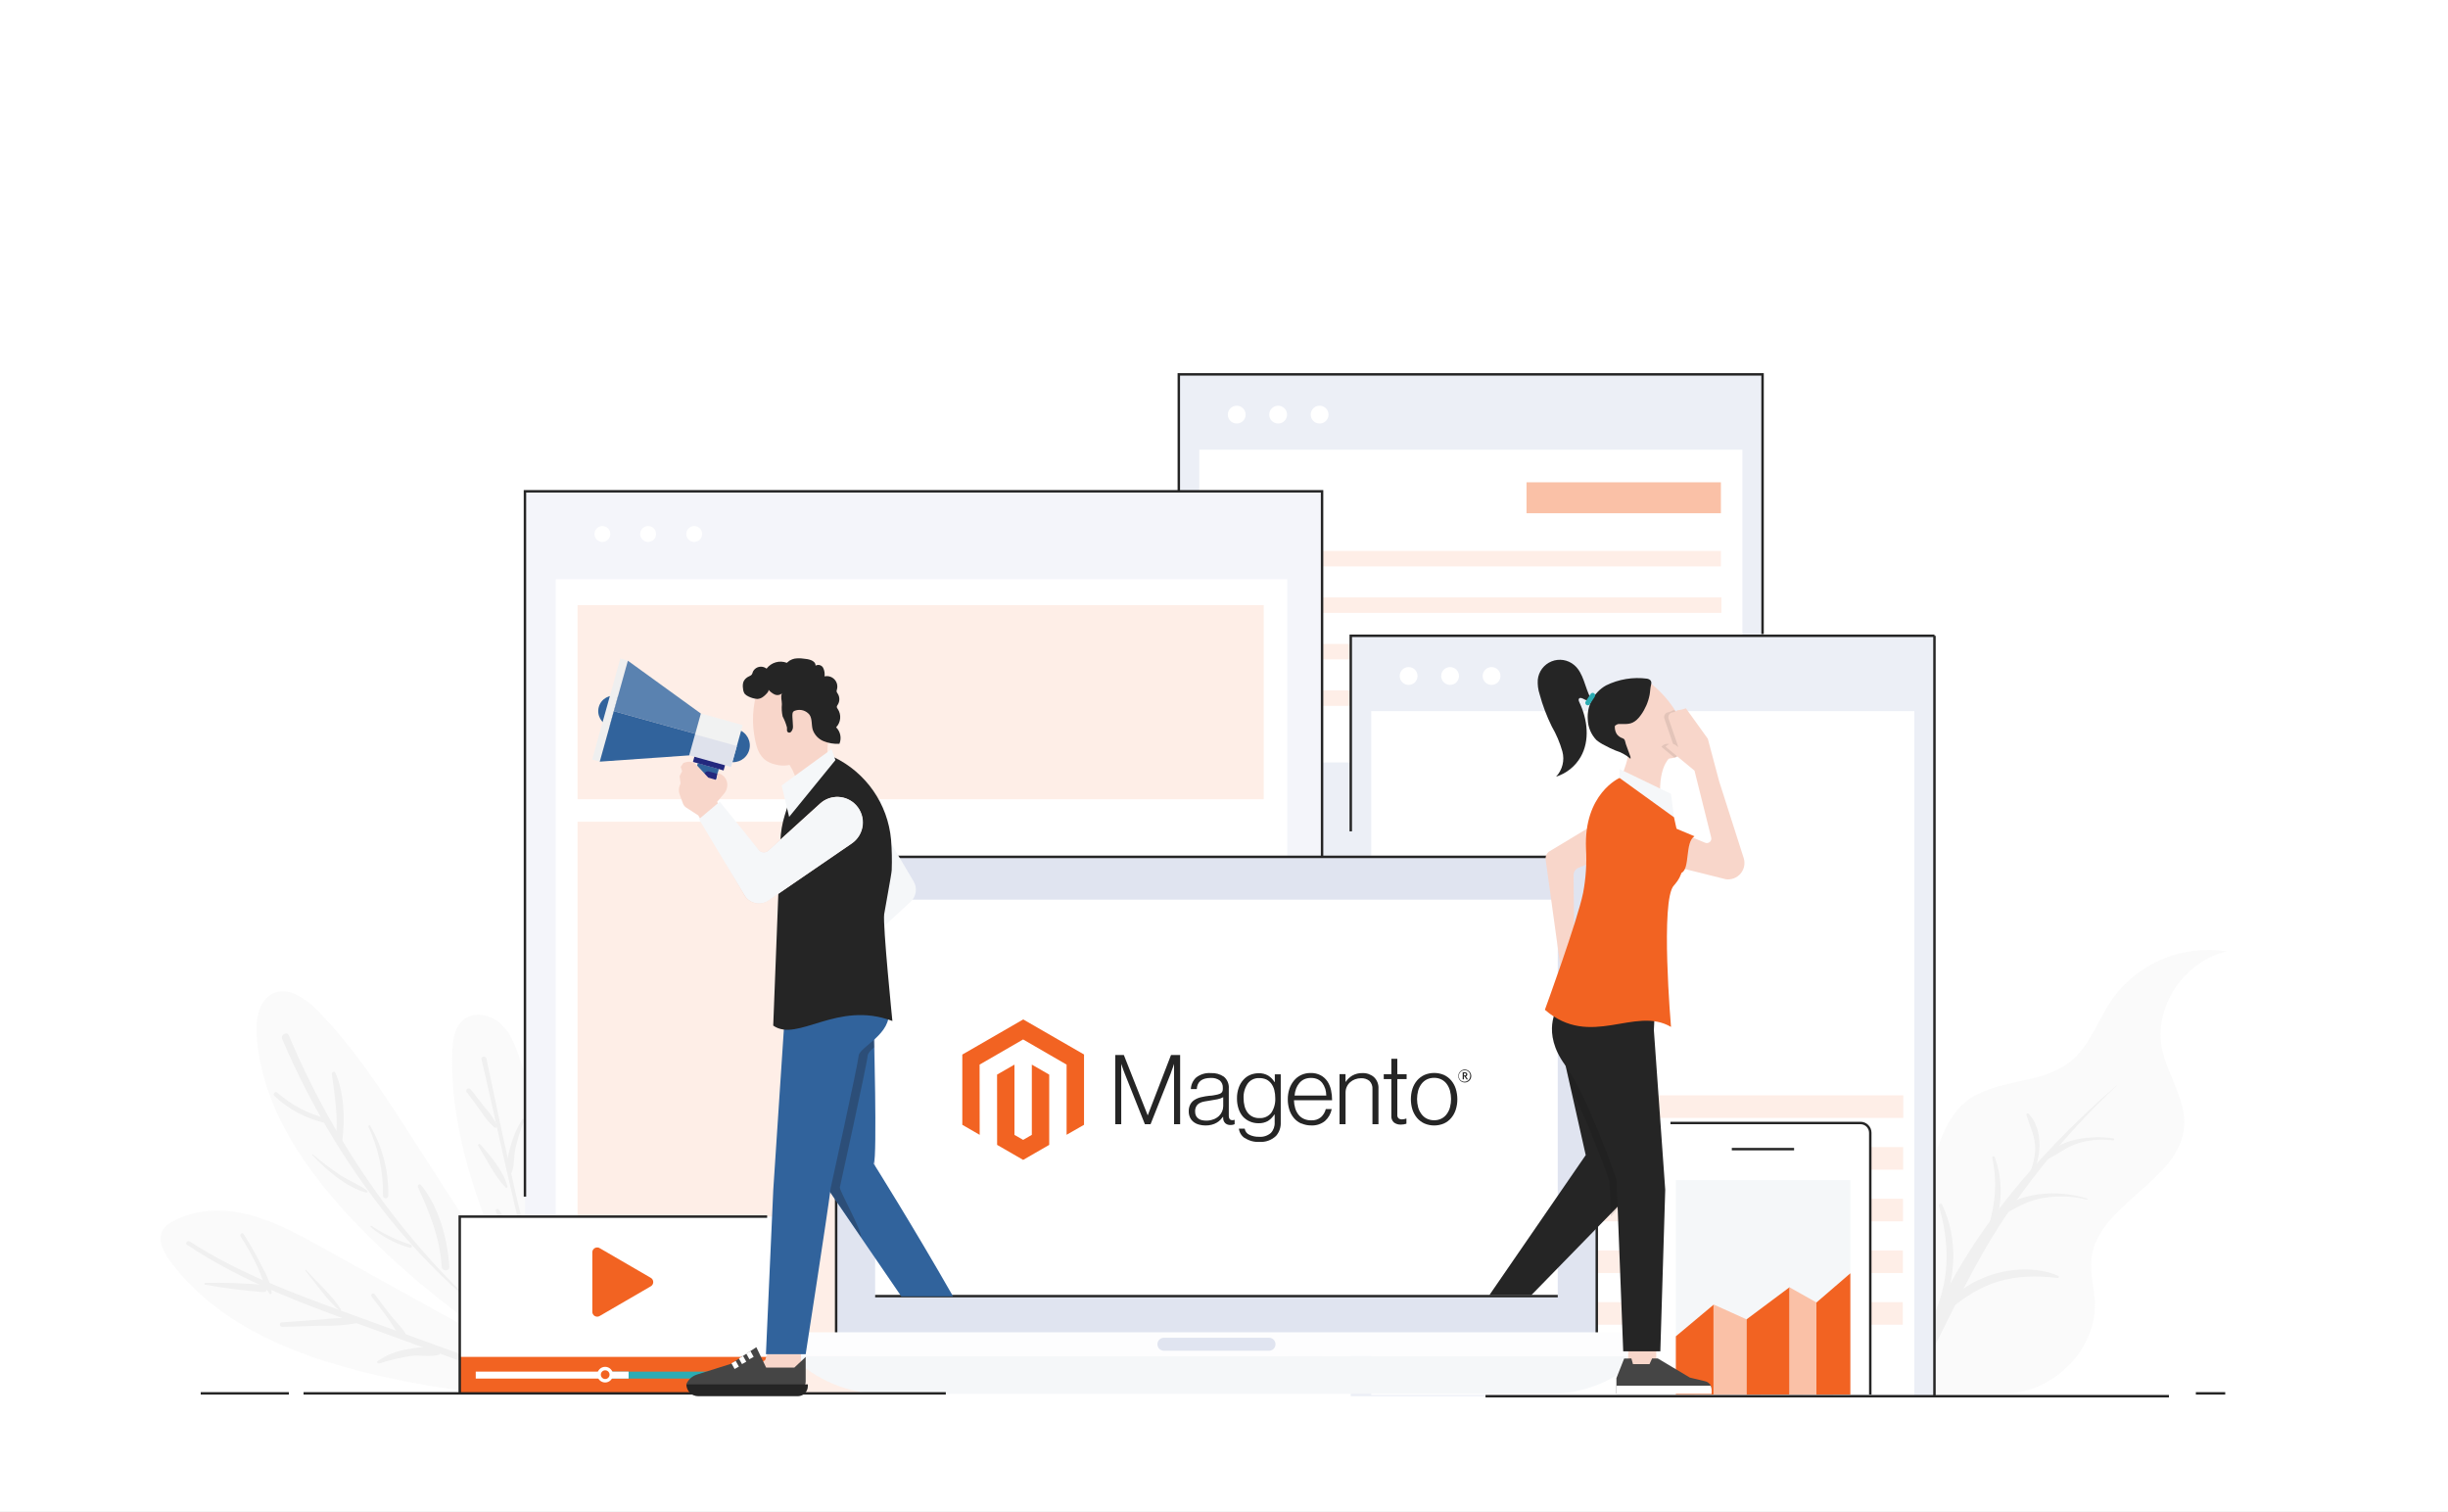
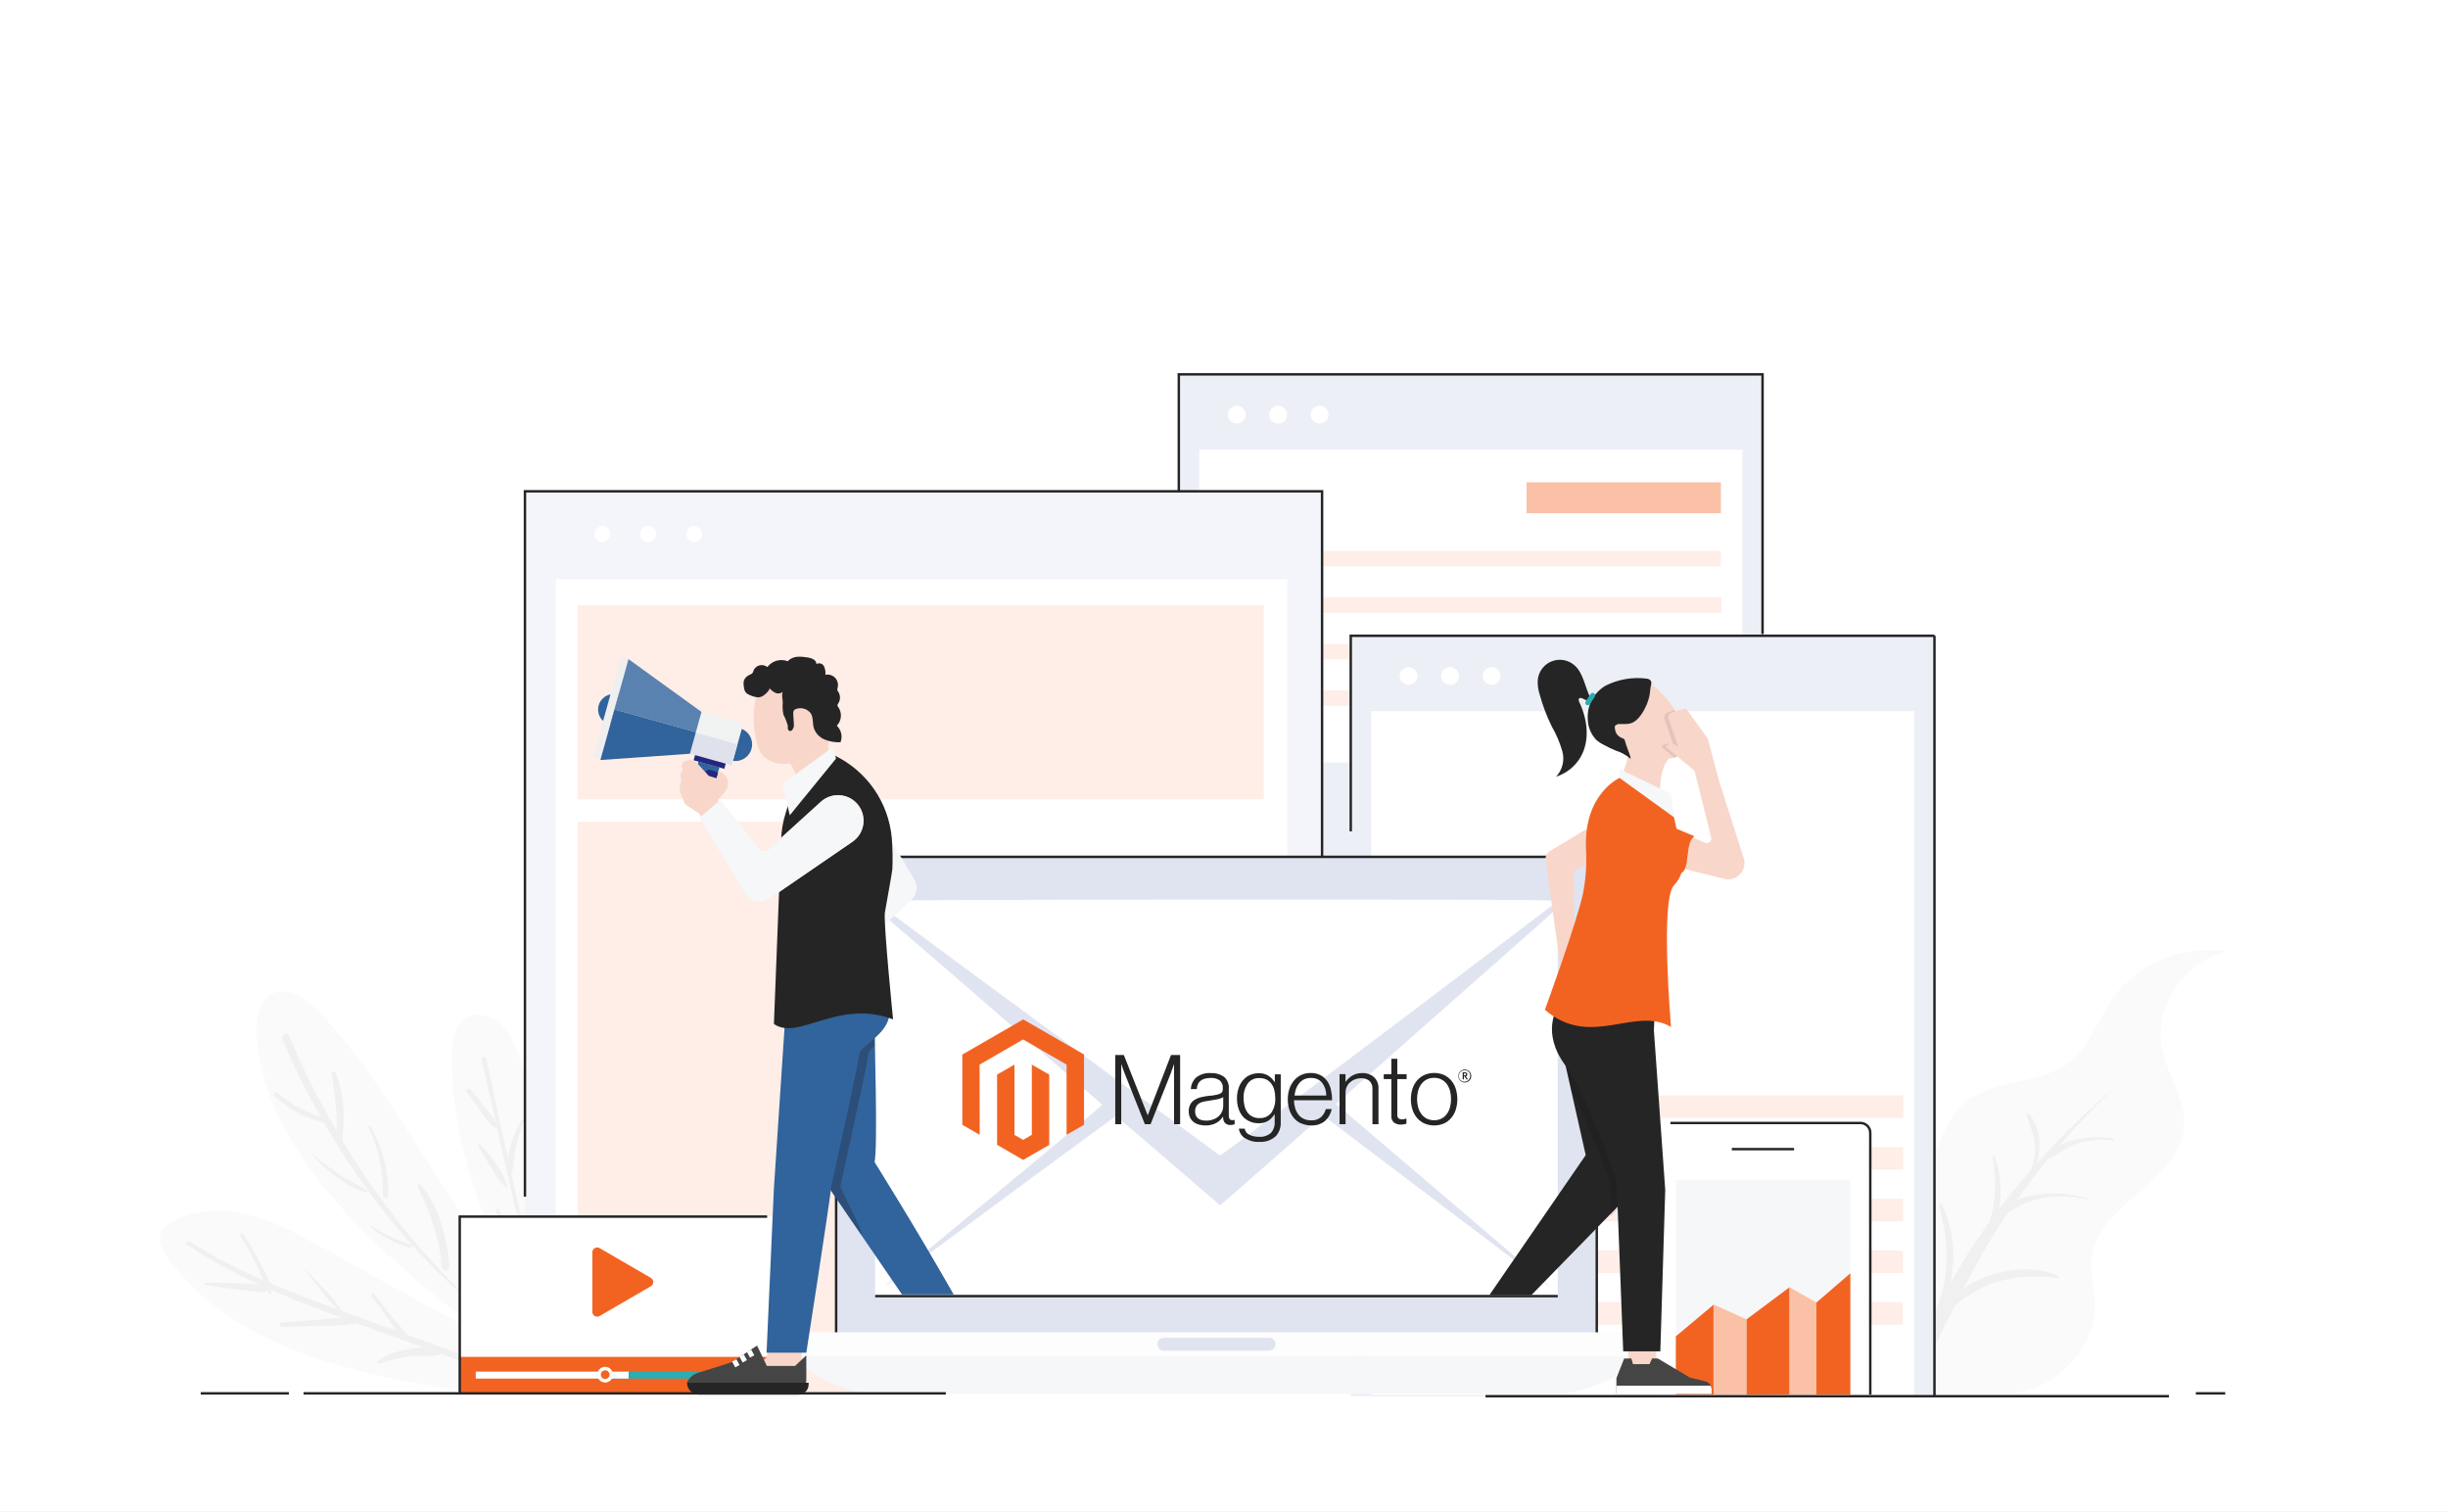
<svg xmlns="http://www.w3.org/2000/svg" viewBox="0 0 500 308.67">
  <defs>
    <style>.cls-1{fill:#fff;}.cls-2{fill:#eceff6;}.cls-20,.cls-3{fill:none;stroke-miterlimit:10;}.cls-3{stroke:#252525;stroke-width:0.5px;}.cls-4{fill:#fac1a7;}.cls-5{fill:#feeee7;}.cls-6{opacity:0.15;}.cls-7{fill:#ddd;}.cls-8{fill:#999;}.cls-9{fill:#f4f5fa;}.cls-10{fill:#f26322;}.cls-11{fill:#2cacb3;}.cls-12{fill:#f5f7f9;}.cls-13{fill:#e0e4f0;}.cls-14{fill:#fdfdfe;}.cls-15{fill:#f8d6ca;}.cls-16{fill:#31639c;}.cls-17,.cls-27{fill:#231f20;}.cls-17{opacity:0.3;}.cls-18{fill:#454545;}.cls-19{fill:#252525;}.cls-20{stroke:#fff;}.cls-21{fill:#f1f2f2;}.cls-22{fill:#dfe2ec;}.cls-23{fill:#efefef;}.cls-24{fill:#23287e;}.cls-25{fill:#5a82b0;}.cls-26,.cls-27{opacity:0.1;}</style>
  </defs>
  <g id="Bg">
    <rect class="cls-1" width="500" height="308.67" />
  </g>
  <g id="Graphics">
    <g id="Layer_7" data-name="Layer 7">
      <rect class="cls-2" x="240.77" y="76.46" width="119.23" height="155.31" />
      <polyline class="cls-3" points="240.77 111.72 240.77 76.46 360 76.46 360 129.5" />
      <rect class="cls-1" x="244.95" y="91.84" width="110.93" height="63.87" />
      <circle class="cls-1" cx="252.6" cy="84.68" r="1.82" />
      <circle class="cls-1" cx="261.06" cy="84.68" r="1.82" />
      <circle class="cls-1" cx="269.53" cy="84.68" r="1.82" />
      <rect class="cls-4" x="311.79" y="98.5" width="39.7" height="6.32" />
      <rect class="cls-5" x="249.12" y="112.52" width="102.37" height="3.16" />
      <rect class="cls-5" x="249.23" y="122.01" width="102.37" height="3.16" />
      <rect class="cls-5" x="249.35" y="131.51" width="102.37" height="3.16" />
      <rect class="cls-5" x="249.47" y="141" width="102.37" height="3.16" />
      <g class="cls-6">
        <path class="cls-7" d="M83.82,231.82c-5.73-8.91-11.52-17.88-18.95-25.42-2.45-2.48-6-5-9.13-3.49-2.9,1.36-3.5,5.2-3.31,8.39.88,15,10.25,28.17,20.7,39a168.91,168.91,0,0,0,40,30.52l2.56.49Z" />
        <path class="cls-8" d="M110.67,277.59C87.78,261.51,69.73,237.09,59,211.47c-.39-.92-1.74-.15-1.35.76a157.11,157.11,0,0,0,21.84,36.56c9,11.26,19.61,20.27,31.11,28.87a0,0,0,0,0,0-.07Z" />
        <path class="cls-8" d="M56,223.8a22.55,22.55,0,0,0,10.4,5.54.48.48,0,0,0,.26-.92,23.75,23.75,0,0,1-10-5.25c-.42-.38-1.05.24-.63.63Z" />
        <path class="cls-8" d="M63.8,235.92c2.83,3,7,6.61,11,7.65a.23.23,0,0,0,.17-.42c-1.67-1.23-3.68-2-5.43-3.13a59.75,59.75,0,0,1-5.64-4.24.1.1,0,0,0-.14.14Z" />
        <path class="cls-8" d="M75.71,250.6a21.56,21.56,0,0,0,8,4.24.33.33,0,0,0,.18-.64,30.92,30.92,0,0,1-8-3.83c-.14-.09-.31.12-.18.23Z" />
        <path class="cls-8" d="M67.77,219.39c.67,4.67,1.34,8.77.82,13.51-.09.85,1.21.84,1.32,0,.56-4.4.4-9.69-1.41-13.81-.19-.44-.78-.12-.73.29Z" />
        <path class="cls-8" d="M75.24,230.09a32.35,32.35,0,0,1,3,14.12.53.53,0,0,0,1.06,0,27.11,27.11,0,0,0-3.72-14.32.18.18,0,0,0-.31.18Z" />
        <path class="cls-8" d="M85.37,242.47c2.46,5.44,4.43,10.17,4.85,16.22.07,1,1.62,1,1.55,0-.39-5.73-2.1-12.18-5.8-16.7-.29-.35-.76.1-.6.46Z" />
        <path class="cls-7" d="M105.64,276.85l-40.1-22.2c-4.72-2.61-9.5-5.25-14.73-6.58s-11-1.2-15.7,1.49A5.18,5.18,0,0,0,33.38,251c-1.34,2-.09,4.59,1.31,6.49,11.11,15.05,30.51,21.22,48.87,24.78,11,2.13,22.67,3.58,33-.72A87.3,87.3,0,0,1,105.64,276.85Z" />
        <path class="cls-8" d="M38.27,254.26c9.59,6.42,20.26,10.74,31,14.69,12,4.38,24,8.66,35.86,13.17.94.35,1.54-1.1.6-1.43-11.55-4-23-8.27-34.52-12.44-11.2-4.07-22.39-8.18-32.45-14.69-.48-.31-1,.38-.54.7Z" />
        <path class="cls-8" d="M41.94,262.38a115.41,115.41,0,0,0,11.84,1.51c.94.05,1.17-1.35.21-1.46A117,117,0,0,0,42,262c-.27,0-.34.38-.06.42Z" />
        <path class="cls-8" d="M57.68,271l7.73-.25a36.55,36.55,0,0,0,7.69-.55c.48-.12.57-.84,0-.92a34.86,34.86,0,0,0-7.36.21l-8.18.59c-.59,0-.47.93.11.92Z" />
        <path class="cls-8" d="M77.5,278.45A40.36,40.36,0,0,1,84,276.92c1.84-.21,3.81.25,5.58-.22.49-.13.34-.76,0-.95-1.72-1-4.58-.51-6.44-.16a14.72,14.72,0,0,0-6,2.38c-.27.19,0,.56.28.48Z" />
        <path class="cls-8" d="M49.16,252.54A51.73,51.73,0,0,1,52.72,259c.78,1.73,1.22,3.68,2.33,5.22a.25.25,0,0,0,.44-.18c-.14-2.17-1.43-4.28-2.4-6.19a65.37,65.37,0,0,0-3.33-5.8c-.26-.41-.86,0-.6.46Z" />
        <path class="cls-8" d="M62.34,259.48c2.23,2.68,4.33,5.9,7,8.19.18.16.4-.1.28-.27-1.88-2.92-4.77-5.44-7.1-8-.07-.08-.2,0-.13.1Z" />
        <path class="cls-8" d="M75.86,264.76c1.2,1.61,2.49,3.19,3.63,4.85,1,1.45,1.78,3.15,3.28,4.13a.32.32,0,0,0,.49-.37c-.54-1.71-2-2.92-3.09-4.28-1.28-1.56-2.46-3.21-3.68-4.81a.4.4,0,0,0-.63.48Z" />
        <path class="cls-7" d="M102.32,209.13c-2-1.86-5.29-2.61-7.48-1-2,1.49-2.38,4.28-2.47,6.77-.76,22.43,11.31,46.1,21.79,66l2.28.61c-1.65-22-3.36-44.29-10.27-65.25C105.32,213.66,104.32,211,102.32,209.13Z" />
        <path class="cls-8" d="M113.35,273.88c-5.88-18.94-9.92-38.27-14-57.66-.13-.65-1.16-.52-1,.12,4.52,19.25,8.17,38.95,14.68,57.66.07.2.37.08.3-.12Z" />
        <path class="cls-8" d="M95.36,223.07,98.25,227a14.3,14.3,0,0,0,2.73,3.26.37.37,0,0,0,.56-.42,14.16,14.16,0,0,0-2.4-3.52l-3-3.83a.51.51,0,0,0-.82.62Z" />
        <path class="cls-8" d="M97.68,234c1.7,2.76,3.3,6.14,5.55,8.48a.23.23,0,0,0,.4-.23c-.84-3.14-3.43-6.18-5.56-8.55a.25.25,0,0,0-.39.3Z" />
        <path class="cls-8" d="M101.28,247.39a23.28,23.28,0,0,0,2.47,4.94,27.45,27.45,0,0,0,2.42,4.17.23.23,0,0,0,.4-.22,31.45,31.45,0,0,0-2.36-5,19.85,19.85,0,0,0-2.34-4.24.34.34,0,0,0-.59.33Z" />
        <path class="cls-8" d="M106.64,228.64a20.89,20.89,0,0,0-2.44,5.73c-.4,1.54-1.07,3.81-.44,5.34a.35.35,0,0,0,.64,0c.7-1.43.53-3.48.86-5.07a35.27,35.27,0,0,1,1.8-5.76c.1-.25-.27-.5-.42-.25Z" />
        <path class="cls-8" d="M110.39,244c-.35,2-.58,4-.78,6.07a24.14,24.14,0,0,0-.35,5.55c0,.37.64.5.76.11a25.49,25.49,0,0,0,.56-5.86c.12-2,.19-3.9.17-5.86,0-.22-.33-.2-.36,0Z" />
      </g>
      <g class="cls-6">
        <path class="cls-7" d="M366.77,284.57c1.41-12,3.28-21,12.08-29.59,4.12-4,9.58-6.88,12.83-11.61,4-5.76,4.28-13.78,9.73-18.27,5.84-4.82,15.22-3.5,21.24-8.11,4.29-3.29,5.86-8.82,8.94-13.19a24.26,24.26,0,0,1,23.24-9.51c-8.77,2.06-15,11.38-13.23,19.93,1.11,5.46,5,10.46,4.49,16-.94,11-17.62,15.74-18.91,26.73-.35,3,.56,6,.69,9,.39,9.35-8.05,18.21-17.75,18.62Z" />
        <path class="cls-8" d="M432.34,221.73a155.29,155.29,0,0,0-23,27.11c-6.34,9.5-10.82,19.59-16,29.68a.93.93,0,0,1-1.69-.69c6.75-21.65,23.49-41.29,40.65-56.13,0,0,.05,0,0,0Z" />
        <path class="cls-8" d="M431.6,232.9a17.26,17.26,0,0,0-7.15.58c-2.43.74-4.08,2.27-6.3,3.29-.25.12-.6-.13-.42-.39,2.73-3.88,9.56-4.58,13.92-3.89.24,0,.19.44,0,.41Z" />
        <path class="cls-8" d="M426.21,245a21.61,21.61,0,0,0-10-.12c-3,.73-5.4,2.37-8.09,3.77a.45.45,0,0,1-.55-.69c4.5-4.69,12.86-5.07,18.75-3.15a.1.1,0,1,1-.06.19Z" />
        <path class="cls-8" d="M420.26,261c-9.24-1.08-15.36.71-22.34,6.69-.41.36-1.15-.11-.81-.6,4.54-6.62,15.74-9.82,23.27-6.51a.22.22,0,0,1-.12.42Z" />
        <path class="cls-8" d="M414.35,227.47c3.72,3.93,2.36,11.73-1.24,15.3-.13.13-.37,0-.27-.2a14.17,14.17,0,0,0,2.85-7.66c.08-2.69-1-4.71-1.81-7.18a.28.28,0,0,1,.47-.26Z" />
        <path class="cls-8" d="M407.41,236.3c1.9,5.08,1.69,11.83-1.39,16.47-.15.23-.56.09-.47-.19,1.79-5.66,2.59-10.23,1.36-16.15a.26.26,0,0,1,.5-.13Z" />
        <path class="cls-8" d="M396.67,246c3.32,7.14,2.86,15-.25,22.16-.28.65-1.4.37-1.11-.3,3-7.14,2.83-14.25.7-21.58-.11-.38.49-.65.66-.28Z" />
      </g>
      <rect class="cls-9" x="107.22" y="100.34" width="162.81" height="184.1" />
      <polyline class="cls-3" points="107.22 244.39 107.22 100.34 270.03 100.34 270.03 247.83" />
      <rect class="cls-1" x="113.51" y="118.3" width="149.41" height="166.75" />
      <rect class="cls-5" x="117.96" y="123.59" width="140.16" height="39.64" />
      <rect class="cls-5" x="117.96" y="167.82" width="57.62" height="116.61" />
      <path class="cls-1" d="M124.66,109.05a1.62,1.62,0,1,1-1.62-1.61A1.61,1.61,0,0,1,124.66,109.05Z" />
      <path class="cls-1" d="M134,109.05a1.62,1.62,0,1,1-1.61-1.61A1.61,1.61,0,0,1,134,109.05Z" />
      <path class="cls-1" d="M143.41,109.05a1.62,1.62,0,1,1-1.62-1.61A1.61,1.61,0,0,1,143.41,109.05Z" />
      <rect class="cls-2" x="275.89" y="129.85" width="119.23" height="155.31" />
      <line class="cls-3" x1="395.11" y1="129.85" x2="395.11" y2="285.15" />
      <polyline class="cls-3" points="275.89 169.79 275.89 129.85 395.11 129.85" />
      <rect class="cls-1" x="280.07" y="145.23" width="110.93" height="139.67" />
      <path class="cls-1" d="M289.53,138.06a1.82,1.82,0,1,1-1.82-1.82A1.82,1.82,0,0,1,289.53,138.06Z" />
      <path class="cls-1" d="M298,138.06a1.82,1.82,0,1,1-1.82-1.82A1.82,1.82,0,0,1,298,138.06Z" />
      <path class="cls-1" d="M306.47,138.06a1.82,1.82,0,1,1-1.82-1.82A1.82,1.82,0,0,1,306.47,138.06Z" />
      <rect class="cls-5" x="284" y="223.71" width="104.74" height="4.61" />
      <rect class="cls-5" x="283.98" y="234.27" width="104.74" height="4.61" />
      <rect class="cls-5" x="283.95" y="244.83" width="104.74" height="4.61" />
      <rect class="cls-5" x="283.92" y="255.38" width="104.74" height="4.61" />
      <rect class="cls-5" x="283.9" y="265.94" width="104.74" height="4.61" />
      <rect id="_Rectangle_" data-name="&lt;Rectangle&gt;" class="cls-1" x="93.9" y="248.47" width="66.78" height="36.18" />
      <rect id="_Rectangle_2" data-name="&lt;Rectangle&gt;" class="cls-10" x="93.9" y="277.12" width="66.78" height="7.53" />
      <rect id="_Rectangle_3" data-name="&lt;Rectangle&gt;" class="cls-11" x="123.61" y="280.12" width="34" height="1.42" transform="translate(281.22 561.67) rotate(180)" />
      <rect id="_Rectangle_4" data-name="&lt;Rectangle&gt;" class="cls-1" x="97.17" y="280.12" width="31.22" height="1.42" transform="translate(225.56 561.67) rotate(180)" />
      <path id="_Path_" data-name="&lt;Path&gt;" class="cls-1" d="M122,280.75a1.6,1.6,0,1,0,1.6-1.6A1.6,1.6,0,0,0,122,280.75Z" />
      <path id="_Path_2" data-name="&lt;Path&gt;" class="cls-10" d="M122.72,280.75a.89.89,0,1,0,.89-.89A.89.89,0,0,0,122.72,280.75Z" />
      <path id="_Path_3" data-name="&lt;Path&gt;" class="cls-10" d="M132.88,262.73l-10.33,6a1,1,0,0,1-1.57-.9V255.86a1,1,0,0,1,1.57-.91l10.33,6A1,1,0,0,1,132.88,262.73Z" />
      <polyline id="_Path_4" data-name="&lt;Path&gt;" class="cls-3" points="93.9 284.44 93.9 248.47 156.69 248.47" />
      <g id="_Group_" data-name="&lt;Group&gt;">
        <path id="_Compound_Path_" data-name="&lt;Compound Path&gt;" class="cls-1" d="M382.05,284.83H338.18v-53.3a2.19,2.19,0,0,1,2.18-2.18h39.51a2.19,2.19,0,0,1,2.18,2.18Z" />
        <path id="_Compound_Path_2" data-name="&lt;Compound Path&gt;" class="cls-3" d="M341.19,229.35H380a2,2,0,0,1,2,2v53.47" />
        <rect id="_Rectangle_5" data-name="&lt;Rectangle&gt;" class="cls-12" x="342.29" y="241.03" width="35.64" height="43.59" />
        <line class="cls-3" x1="353.72" y1="234.69" x2="366.44" y2="234.69" />
        <polygon id="_Path_5" data-name="&lt;Path&gt;" class="cls-10" points="342.29 272.92 342.29 284.83 349.99 284.81 349.99 266.47 342.29 272.92" />
        <polygon id="_Path_6" data-name="&lt;Path&gt;" class="cls-10" points="356.71 269.47 356.69 269.46 356.69 284.83 365.52 284.8 365.52 262.89 356.71 269.47" />
        <polygon id="_Path_7" data-name="&lt;Path&gt;" class="cls-4" points="350.05 266.44 349.99 266.49 349.99 284.83 356.69 284.81 356.69 269.44 350.05 266.44" />
        <polygon id="_Path_8" data-name="&lt;Path&gt;" class="cls-10" points="377.93 260.05 371 266.02 371 284.83 377.93 284.81 377.93 260.05" />
        <polygon id="_Path_9" data-name="&lt;Path&gt;" class="cls-4" points="371 266 365.52 262.92 365.52 284.83 371 284.81 371 266 371 266" />
      </g>
    </g>
    <g id="Layer_6" data-name="Layer 6">
      <g id="_Group_2" data-name="&lt;Group&gt;">
        <g id="_Group_3" data-name="&lt;Group&gt;">
          <path class="cls-13" d="M172,175H324.89a1.25,1.25,0,0,1,1.25,1.25v96.4a0,0,0,0,1,0,0H170.78a0,0,0,0,1,0,0v-96.4A1.25,1.25,0,0,1,172,175Z" />
        </g>
        <g id="_Group_4" data-name="&lt;Group&gt;">
          <path class="cls-3" d="M172,175H324.89a1.25,1.25,0,0,1,1.25,1.25v96.4a0,0,0,0,1,0,0H170.78a0,0,0,0,1,0,0v-96.4A1.25,1.25,0,0,1,172,175Z" />
        </g>
-         <g id="logo_bg" data-name="logo bg">
-           <rect class="cls-1" x="178.75" y="183.74" width="139.42" height="80.97" />
+         <g id="obalka">
+           <path class="cls-1" d="M178.75,184c0,.12,7,5.35,15.5,11.61s24.36,17.91,35.19,25.91L249.2,236l.71-.5c2.23-1.46,68.1-51.2,68.21-51.47s-14-.3-69.63-.3C208.19,183.74,178.75,183.84,178.75,184Z" />
+           <path class="cls-1" d="M178.75,225v39.53H318.17V185.4l-4.55,4.07c-2.54,2.22-12.72,11.24-22.65,20s-18.09,16-18.09,16,9.36,8,20.82,17.74C313.4,260,318.09,264,316.54,262.83c-.88-.64-45.27-34.21-45.9-34.7-.43-.35-1.17.25-8.73,6.94-4.55,4-9.27,8.14-10.47,9.18l-2.24,1.91-10.56-9.09C232.83,232,228,228,227.86,228s-32.68,24-44.94,33.14a16.81,16.81,0,0,1-2.26,1.56c0-.08,10-8.4,22.24-18.48s22.23-18.48,22.23-18.58-35.63-31.06-44.8-38.86l-1.58-1.34Z" />
        </g>
        <g id="_Group_5" data-name="&lt;Group&gt;">
          <path class="cls-12" d="M335.19,277H161.73a26.4,26.4,0,0,0,18.61,7.67H316.59a26.39,26.39,0,0,0,18.6-7.67Z" />
        </g>
        <g id="_Group_6" data-name="&lt;Group&gt;">
          <rect class="cls-14" x="161.73" y="272.1" width="173.46" height="4.88" />
        </g>
        <g id="_Group_7" data-name="&lt;Group&gt;">
          <path class="cls-13" d="M259.2,275.86H237.73a1.33,1.33,0,0,1-1.33-1.32h0a1.34,1.34,0,0,1,1.33-1.33H259.2a1.33,1.33,0,0,1,1.32,1.33h0A1.32,1.32,0,0,1,259.2,275.86Z" />
        </g>
        <line class="cls-3" x1="178.75" y1="264.71" x2="318.17" y2="264.71" />
      </g>
    </g>
    <g id="Layer_8" data-name="Layer 8">
-       <path class="cls-12" d="M181.86,172l4.74,8a3.34,3.34,0,0,1-.61,4.17l-7.86,7.25-4-5.08Z" />
-       <polygon class="cls-15" points="163.6 280.65 152.13 280.65 156.28 277.77 157.21 275.11 163.6 275.11 163.6 280.65" />
-       <path class="cls-16" d="M178.45,210s.77,26.11,0,27.66c0,0,8,12.71,16.21,27.1H184.09l-16.41-24L172.14,210Z" />
-       <path class="cls-17" d="M171.53,242.54s5.54-25.1,5.69-26.94c.05-.51.59-1.08,1.34-1.73-.06-2.37-.11-3.92-.11-3.92h-6.31l-4.46,30.77,8.2,11.93C175.94,251.12,171.7,243.66,171.53,242.54Z" />
-       <path class="cls-16" d="M160.32,206.91,157.94,243l-1.5,33.57h8.12s4.42-28.42,5.12-34c0,0,5.54-25.1,5.7-26.94s6.92-4.47,6.08-9.32L176.53,202l-15.17,1.63Z" />
-       <path class="cls-18" d="M164.56,277.13v5.05a1.7,1.7,0,0,1-1.7,1.7h-16l-6.7-1.15h0a3.53,3.53,0,0,1,2.19-2l6.94-2.19,5.19-3.4,2,4.16h5.77Z" />
-       <path class="cls-19" d="M163,285.15H142.62a2.42,2.42,0,0,1-2.43-2.42H165v.36A2.06,2.06,0,0,1,163,285.15Z" />
-       <line class="cls-20" x1="149.83" y1="278.18" x2="150.48" y2="279.35" />
-       <line class="cls-20" x1="151.34" y1="277.19" x2="151.99" y2="278.35" />
-       <line class="cls-20" x1="152.85" y1="276.19" x2="153.5" y2="277.36" />
+       <path class="cls-12" d="M182,171.65l4.75,8a3.33,3.33,0,0,1-.62,4.16l-7.86,7.25-4-5.08Z" />
+       <polygon class="cls-15" points="163.73 280.32 152.26 280.32 156.42 277.44 157.34 274.78 163.73 274.78 163.73 280.32" />
+       <path class="cls-16" d="M178.59,209.62s.77,26.12,0,27.66c0,0,8,12.71,16.2,27.1H184.23l-16.42-24,4.47-30.77Z" />
+       <path class="cls-17" d="M171.66,242.21s5.54-25.09,5.7-26.94c0-.51.59-1.08,1.33-1.73-.05-2.36-.1-3.92-.1-3.92h-6.31l-4.47,30.77L176,252.32C176.07,250.8,171.83,243.33,171.66,242.21Z" />
+       <path class="cls-16" d="M160.46,206.58l-2.39,36.11-1.5,33.57h8.12s4.43-28.42,5.12-34c0,0,5.55-25.09,5.7-26.94s6.93-4.47,6.08-9.32l-4.93-4.32-15.16,1.63Z" />
+       <path class="cls-18" d="M164.69,276.8v5.05a1.71,1.71,0,0,1-1.7,1.71H147l-6.69-1.16h0a3.5,3.5,0,0,1,2.19-2l6.93-2.18,5.2-3.41,2,4.16h5.76Z" />
+       <path class="cls-19" d="M163.09,284.83H142.75a2.42,2.42,0,0,1-2.42-2.43h24.83v.36A2.07,2.07,0,0,1,163.09,284.83Z" />
+       <line class="cls-20" x1="149.97" y1="277.85" x2="150.61" y2="279.02" />
+       <line class="cls-20" x1="151.48" y1="276.86" x2="152.12" y2="278.03" />
+       <line class="cls-20" x1="152.99" y1="275.87" x2="153.63" y2="277.03" />
      <g id="_Group_8" data-name="&lt;Group&gt;">
-         <polygon id="_Path_10" data-name="&lt;Path&gt;" class="cls-21" points="142.52 155.88 140.29 159.34 141.36 160.06 143.47 157.57 142.52 155.88" />
-         <path id="_Path_11" data-name="&lt;Path&gt;" class="cls-16" d="M142.52,155.86l-2.37,8.53a.23.23,0,0,0,.17.29l3.83,1.07a.24.24,0,0,0,.3-.16l2.37-8.53Z" />
-         <path id="_Path_12" data-name="&lt;Path&gt;" class="cls-16" d="M149,155.58a3.41,3.41,0,0,0,1.83-6.56Z" />
-         <path id="_Path_13" data-name="&lt;Path&gt;" class="cls-16" d="M124.5,148.28a3.16,3.16,0,1,1,1.7-6.09Z" />
-         <rect id="_Path_14" data-name="&lt;Path&gt;" class="cls-21" x="141.8" y="146.75" width="8.86" height="8.86" transform="translate(-38.63 251.49) rotate(-74.44)" />
-         <rect id="_Path_15" data-name="&lt;Path&gt;" class="cls-22" x="143.42" y="148.88" width="4.43" height="8.86" transform="translate(-41.12 252.48) rotate(-74.44)" />
-         <rect id="_Path_16" data-name="&lt;Path&gt;" class="cls-23" x="113.89" y="144.23" width="21.42" height="1.6" transform="translate(-48.54 226.15) rotate(-74.44)" />
-         <rect id="_Path_17" data-name="&lt;Path&gt;" class="cls-24" x="144.26" y="152.7" width="1.1" height="6.5" transform="translate(-44.27 253.62) rotate(-74.44)" />
-         <path id="_Path_18" data-name="&lt;Path&gt;" class="cls-24" d="M144.81,157.56l1.74.48-.41,1.46L144.4,159a.77.77,0,0,1-.53-.94A.76.76,0,0,1,144.81,157.56Z" />
-         <path id="_Path_19" data-name="&lt;Path&gt;" class="cls-24" d="M144.12,160l1.73.48-.4,1.46-1.74-.48a.76.76,0,1,1,.41-1.46Z" />
-         <path id="_Path_20" data-name="&lt;Path&gt;" class="cls-24" d="M143.42,162.52l1.74.48-.4,1.47L143,164a.76.76,0,1,1,.4-1.46Z" />
-         <polygon id="_Path_21" data-name="&lt;Path&gt;" class="cls-25" points="128.24 134.94 143.15 145.73 142 149.87 125.37 145.24 128.24 134.94" />
-         <polygon id="_Path_22" data-name="&lt;Path&gt;" class="cls-16" points="142 149.87 140.77 154.27 122.5 155.55 125.37 145.24 142 149.87" />
+         <polygon id="_Path_10" data-name="&lt;Path&gt;" class="cls-21" points="142.65 155.56 140.42 159.01 141.49 159.73 143.6 157.25 142.65 155.56" />
+         <path id="_Path_11" data-name="&lt;Path&gt;" class="cls-16" d="M142.66,155.53l-2.38,8.53a.25.25,0,0,0,.17.3l3.83,1.06a.24.24,0,0,0,.3-.16l2.37-8.53Z" />
+         <path id="_Path_12" data-name="&lt;Path&gt;" class="cls-16" d="M149.12,155.25a3.41,3.41,0,1,0,1.83-6.56Z" />
+         <path id="_Path_13" data-name="&lt;Path&gt;" class="cls-16" d="M124.64,148a3.16,3.16,0,1,1,1.69-6.08Z" />
+         <rect id="_Path_14" data-name="&lt;Path&gt;" class="cls-21" x="141.94" y="146.42" width="8.86" height="8.86" transform="translate(-38.22 251.38) rotate(-74.44)" />
+         <rect id="_Path_15" data-name="&lt;Path&gt;" class="cls-22" x="143.56" y="148.55" width="4.43" height="8.86" transform="translate(-40.71 252.37) rotate(-74.44)" />
+         <rect id="_Path_16" data-name="&lt;Path&gt;" class="cls-23" x="114.02" y="143.9" width="21.42" height="1.6" transform="translate(-48.13 226.03) rotate(-74.44)" />
+         <rect id="_Path_17" data-name="&lt;Path&gt;" class="cls-24" x="144.4" y="152.37" width="1.1" height="6.5" transform="translate(-43.85 253.51) rotate(-74.44)" />
+         <path id="_Path_18" data-name="&lt;Path&gt;" class="cls-24" d="M144.94,157.23l1.74.48-.41,1.46-1.74-.48a.76.76,0,0,1,.41-1.46Z" />
+         <path id="_Path_19" data-name="&lt;Path&gt;" class="cls-24" d="M144.25,159.71l1.74.49-.41,1.46-1.74-.49a.76.76,0,0,1-.53-.93A.78.78,0,0,1,144.25,159.71Z" />
+         <path id="_Path_20" data-name="&lt;Path&gt;" class="cls-24" d="M143.56,162.19l1.74.49-.41,1.46-1.74-.49a.76.76,0,1,1,.41-1.46Z" />
+         <polygon id="_Path_21" data-name="&lt;Path&gt;" class="cls-25" points="128.37 134.61 143.28 145.4 142.13 149.54 125.5 144.91 128.37 134.61" />
+         <polygon id="_Path_22" data-name="&lt;Path&gt;" class="cls-16" points="142.13 149.54 140.91 153.94 122.63 155.22 125.5 144.91 142.13 149.54" />
      </g>
-       <path class="cls-15" d="M160.12,154.69s2.57,2.88,2.49,5.29v2.49h7s-1.38-11.17,0-12.07h-4.75Z" />
-       <path class="cls-15" d="M154,143c.13-.3.26-.61.4-.92l0-.12Z" />
-       <path class="cls-15" d="M168.08,145.46a11.78,11.78,0,0,0-1-1.9c-1.06-1.77-2.4-3.53-4.34-4.24a9.75,9.75,0,0,0-3.49-.4,6.15,6.15,0,0,0-2.59.44,5.31,5.31,0,0,0-2.25,2.69,20.26,20.26,0,0,0,.16,10.46,5.66,5.66,0,0,0,1.47,2.5,5.31,5.31,0,0,0,2.27,1.11,6.07,6.07,0,0,0,2.71.15,8.72,8.72,0,0,0,2.32-1,14.6,14.6,0,0,0,2.65-1.67A7.52,7.52,0,0,0,168.08,145.46Z" />
-       <path class="cls-19" d="M170.78,148.54a3,3,0,0,0,.32-3.76.74.74,0,0,1-.19-.41.76.76,0,0,1,.18-.41,2.12,2.12,0,0,0,0-2.32,1.08,1.08,0,0,1-.22-.44,1.27,1.27,0,0,1,.07-.38,2.14,2.14,0,0,0-2.53-2.68,3,3,0,0,0-.29-1.76,1.12,1.12,0,0,0-1.54-.43c0-1.15-1.62-1.36-2.46-1.43a6,6,0,0,0-1.85,0,3.24,3.24,0,0,0-.91.35c-.07,0-.63.5-.65.5a3.57,3.57,0,0,0-4.14,1.19,1.88,1.88,0,0,0-1.88-.25,1.84,1.84,0,0,0-.85.76c-.14.25-.15.56-.36.77s-.74.36-1,.6a2,2,0,0,0-.66.88,2.91,2.91,0,0,0-.06,1.28,2.23,2.23,0,0,0,.32,1.07,2.12,2.12,0,0,0,.76.56,5,5,0,0,0,1.82.52,2.1,2.1,0,0,0,1.27-.49c.24-.16,1.31-1.12,1-1.43a4,4,0,0,0,1.27,1,1.41,1.41,0,0,0,1.5-.2c-.29.71,0,1.43,0,2.18a8.07,8.07,0,0,0,.15,2.5,10.58,10.58,0,0,1,.89,2.27,4.18,4.18,0,0,0,0,.61.47.47,0,0,0,.82.28,1.52,1.52,0,0,0,.4-1.19c0-.61-.1-1.22-.11-1.83s-.08-1.14.56-1.32a2.63,2.63,0,0,1,2.95.87c.56.87.35,2,.63,3a3.89,3.89,0,0,0,2.2,2.36,7.53,7.53,0,0,0,3.26.55A3.09,3.09,0,0,0,170.78,148.54Z" />
-       <path class="cls-19" d="M169,154l1.26.61A20.75,20.75,0,0,1,182,171.52a53.28,53.28,0,0,1,.13,6.2c0,.62-1.46,8.35-1.54,9-.3,2.26,1.68,21.8,1.68,21.8-11.23-4.28-19.37,4.45-24.34.94l1.46-37.66a20.17,20.17,0,0,1,.92-5.39l2.24-7.13Z" />
-       <path class="cls-15" d="M167.51,164.1l-10.6,9.62a1.35,1.35,0,0,1-1.93-.12l-8.53-9.81,1.48-1.75a2.68,2.68,0,0,0,.62-1.9h0a2.44,2.44,0,0,0-1.61-2.15l-.37-.14-.17,1.47-1.74-.51-2.18-2.36h0a2.11,2.11,0,0,0-2.31-.8l-.58.16-.56.8.29.9-.51,1L139,160l-.17.44a2.54,2.54,0,0,0,0,1.84l.67,1.84a1.68,1.68,0,0,0,.64.8l2.47,1.6L152,182.81a3.45,3.45,0,0,0,4.93,1.11l17-11.65a5.21,5.21,0,0,0,.88-7.85h0A5.21,5.21,0,0,0,167.51,164.1Z" />
-       <path class="cls-12" d="M147,163.73l8,9.87a1.35,1.35,0,0,0,1.93.12l10.6-9.62a5.21,5.21,0,0,1,7.33.32h0a5.21,5.21,0,0,1-.88,7.85l-17,11.65a3.45,3.45,0,0,1-4.93-1.11l-9.28-15.51Z" />
-       <polygon class="cls-12" points="169.85 153 170.63 155.24 161.18 166.84 159.65 160.42 169.85 153" />
+       <path class="cls-15" d="M160.25,154.36s2.57,2.88,2.5,5.29v2.5h7s-1.37-11.18,0-12.07H165Z" />
+       <path class="cls-15" d="M154.17,142.64c.12-.3.26-.61.4-.92,0,0,0-.08,0-.12Z" />
+       <path class="cls-15" d="M168.22,145.13a12.65,12.65,0,0,0-1-1.9c-1.07-1.76-2.41-3.53-4.35-4.23a9.49,9.49,0,0,0-3.48-.41,6,6,0,0,0-2.59.45,5.2,5.2,0,0,0-2.25,2.68,20.26,20.26,0,0,0,.15,10.46,5.66,5.66,0,0,0,1.47,2.5,5.34,5.34,0,0,0,2.28,1.11,6.06,6.06,0,0,0,2.71.15,8.65,8.65,0,0,0,2.31-1,14.26,14.26,0,0,0,2.65-1.67A7.5,7.5,0,0,0,168.22,145.13Z" />
+       <path class="cls-19" d="M170.92,148.21a3,3,0,0,0,.32-3.76.75.75,0,0,1-.2-.41.74.74,0,0,1,.19-.41,2.16,2.16,0,0,0,0-2.32,1.1,1.1,0,0,1-.22-.43,1.07,1.07,0,0,1,.07-.39,2.21,2.21,0,0,0-.5-2.06,2.19,2.19,0,0,0-2-.62,3.17,3.17,0,0,0-.29-1.76,1.13,1.13,0,0,0-1.55-.43c0-1.15-1.62-1.36-2.45-1.43a6.11,6.11,0,0,0-1.86,0,3.3,3.3,0,0,0-.9.35c-.08,0-.64.51-.65.5a3.58,3.58,0,0,0-4.15,1.2,1.86,1.86,0,0,0-1.87-.26,1.8,1.8,0,0,0-.85.76c-.15.25-.16.56-.36.77s-.75.36-1.05.61a2,2,0,0,0-.66.88,2.85,2.85,0,0,0,0,1.27,2.23,2.23,0,0,0,.32,1.07,1.87,1.87,0,0,0,.76.56,5,5,0,0,0,1.81.52,2.06,2.06,0,0,0,1.28-.49c.23-.16,1.31-1.12,1-1.43a4,4,0,0,0,1.26,1,1.42,1.42,0,0,0,1.51-.2c-.3.71,0,1.43,0,2.18a7.77,7.77,0,0,0,.15,2.5,11.74,11.74,0,0,1,.89,2.27,3.08,3.08,0,0,0,0,.61.56.56,0,0,0,.38.43.58.58,0,0,0,.45-.14,1.6,1.6,0,0,0,.4-1.2c0-.61-.1-1.22-.12-1.83s-.08-1.14.56-1.32a2.65,2.65,0,0,1,3,.87c.56.87.34,2,.63,3a3.83,3.83,0,0,0,2.2,2.36,7.64,7.64,0,0,0,3.25.56A3.1,3.1,0,0,0,170.92,148.21Z" />
+       <path class="cls-19" d="M169.14,153.66l1.26.61a20.76,20.76,0,0,1,11.75,16.92,53.45,53.45,0,0,1,.12,6.2c0,.62-1.46,8.35-1.54,9-.29,2.26,1.68,21.8,1.68,21.8-11.22-4.28-19.36,4.46-24.34.94l1.47-37.66a20.17,20.17,0,0,1,.92-5.39l2.23-7.13Z" />
+       <path class="cls-15" d="M167.64,163.78l-10.59,9.61a1.36,1.36,0,0,1-1.94-.12l-8.53-9.8,1.48-1.76a2.69,2.69,0,0,0,.63-1.9h0a2.45,2.45,0,0,0-1.62-2.15l-.37-.14-.16,1.47-1.75-.51-2.17-2.36h0a2.11,2.11,0,0,0-2.31-.8l-.59.17-.56.79.29.9-.5,1,.23,1.44-.18.43a2.54,2.54,0,0,0,0,1.84l.68,1.84a1.58,1.58,0,0,0,.64.8l2.46,1.6,9.43,16.31a3.43,3.43,0,0,0,4.92,1.11l17-11.65a5.22,5.22,0,0,0,.88-7.85h0A5.22,5.22,0,0,0,167.64,163.78Z" />
+       <path class="cls-12" d="M147.09,163.4l8,9.87a1.36,1.36,0,0,0,1.94.12l10.59-9.61a5.22,5.22,0,0,1,7.34.31h0a5.22,5.22,0,0,1-.88,7.85l-17,11.65a3.43,3.43,0,0,1-4.92-1.11L142.9,167Z" />
+       <polygon class="cls-12" points="169.99 152.67 170.77 154.91 161.31 166.51 159.79 160.1 169.99 152.67" />
    </g>
    <g id="Layer_10" data-name="Layer 10">
      <rect class="cls-15" x="332.56" y="273.84" width="5.73" height="5.21" />
      <path class="cls-19" d="M318.39,199.29a19,19,0,0,0,0,12.2l5.49,24.42-19.67,28.58,8.58,0,23.56-24.15,1.93-39.91Z" />
      <path class="cls-18" d="M331.73,277.46l-1.58,4v3.17H349.6v-.88a1.7,1.7,0,0,0-1.31-1.65l-3.13-.75-6.56-3.91h-1.16l-.53,1.16h-3.38l-.32-1.16Z" />
      <path class="cls-1" d="M330.15,283v1.69H349.6v-.88a1.71,1.71,0,0,0-.21-.81Z" />
      <path class="cls-15" d="M330,165.73l-13.46,8.1a1.74,1.74,0,0,0-.84,1.75l3.19,23.14,2.68-.73-.17-19.25a1.61,1.61,0,0,1,1-1.5l11-4.64Z" />
      <path class="cls-26" d="M337.19,222.93l-1.14-16-18.61-.62a20.69,20.69,0,0,0,.95,5.17l2.41,10.72a174.34,174.34,0,0,1,7.94,19.16l.28,7.1,7.33-8.17Z" />
      <path class="cls-19" d="M337.52,206.46l2.6,36.53-1,33h-7.58l-1.36-35.07s-5.92-17.17-10.47-23.35c-5-6.76-1.6-11.73-1.6-11.73Z" />
      <path class="cls-15" d="M341.3,154.52s-2.24,1.35-2.24,7l-7.53-3.82s1.23-3,1-4.33Z" />
      <path class="cls-19" d="M324.42,142.86l.46-.27c-1.2-2.25-1.42-5.14-3.37-6.78a4.53,4.53,0,0,0-7.42,3,7.93,7.93,0,0,0,.38,3,36.33,36.33,0,0,0,2.47,6.54,22.5,22.5,0,0,1,2.17,5.11,5.43,5.43,0,0,1-1.28,5.16,8.86,8.86,0,0,0,5-4c1.95-3.36,1.43-7.7-.25-11.2-.11-.24-.23-.55-.06-.75C323,142.12,324.11,143.49,324.42,142.86Z" />
      <path class="cls-15" d="M341.81,144.59a22,22,0,0,0-5.17-5.41l-.5-.21c-2.69,1.46-5.61,3.19-6.5,6.11a7.72,7.72,0,0,0,.51,5.32,6.83,6.83,0,0,0,1.49,2.22c1.48,1.41,3.64,1.78,5.66,2.08a11.22,11.22,0,0,0,4.65.06,1.48,1.48,0,0,0,.61-.28,1.58,1.58,0,0,0,.36-.56,8.61,8.61,0,0,0,.62-2.16A10.78,10.78,0,0,0,341.81,144.59Z" />
      <path class="cls-19" d="M336.44,138.61A14.64,14.64,0,0,0,328,140a7.37,7.37,0,0,0-3.7,6.95,6.34,6.34,0,0,0,1.75,4.18,8.09,8.09,0,0,0,1.69,1.08,20.73,20.73,0,0,0,2.23,1.07,8.43,8.43,0,0,1,3.06,1.69l0-.38c-.32-.87-.63-1.75-.95-2.62-.11-.28-.15-.81-.35-1s-.5-.23-.74-.37a2.56,2.56,0,0,1-.73-.62,2.7,2.7,0,0,1-.44-1.47.41.41,0,0,1,0-.19.45.45,0,0,1,.12-.16,1.42,1.42,0,0,1,.59-.29,2.91,2.91,0,0,1,.51,0c1.33,0,2.2.09,3.27-.87a6.31,6.31,0,0,0,.86-1,10.47,10.47,0,0,0,1.76-4.08c.13-.69.12-1.4.3-2.08S337.13,138.77,336.44,138.61Z" />
      <path class="cls-11" d="M324.88,141.73l-1,1.52a.51.51,0,0,0,.13.71h0a.51.51,0,0,0,.71-.13l1-1.53a.51.51,0,0,0-.13-.71h0A.5.5,0,0,0,324.88,141.73Z" />
      <polygon class="cls-12" points="330.79 157.06 341.3 162.13 341.91 166.94 330.79 158.88 330.79 157.06" />
      <path class="cls-10" d="M330.79,158.88s-7.34,3.21-6.85,14.47a36.91,36.91,0,0,1-.59,9c-1.14,5.66-7.81,23.88-7.81,23.88,9.34,8.06,18.35-.85,25.76,3.5,0,0-2.24-26.06.61-28.91l.25-.29a6.72,6.72,0,0,0,1.46-5.84l-1.71-7.78Z" />
      <path class="cls-27" d="M339.34,152.53l2.67,2.21a1.33,1.33,0,0,0,.55-.26,1.58,1.58,0,0,0,.36-.56,8.61,8.61,0,0,0,.62-2.16,10.63,10.63,0,0,0-1.47-6.72l-.31,0-.71.37-.38.07a1,1,0,0,0-.73,1.26l2,5.83-.51-.38A1.51,1.51,0,0,0,339.34,152.53Z" />
      <path class="cls-15" d="M330.21,168.88a3.76,3.76,0,0,1,5-2.23l13,5.44A.92.92,0,0,0,349.5,171l-3.4-13.61-5.9-4.88h0a1.49,1.49,0,0,1,2.08-.3l.52.38-2-5.83a1,1,0,0,1,.73-1.26l.38-.07.71-.37.79-.12.94-.28,4.47,6.22,2.32,8.71,5,15.63a3.35,3.35,0,0,1-3.64,4.35l-9.86-2.46-10.13-3.45a3.77,3.77,0,0,1-2.34-4.8Z" />
      <path class="cls-10" d="M343.44,178.27l-11.65-4.36a4.2,4.2,0,0,1-2.61-5.36h0a4.19,4.19,0,0,1,5.58-2.5l11.34,4.74C344.1,172,345.24,177.43,343.44,178.27Z" />
    </g>
    <g id="Layer_11" data-name="Layer 11">
      <line class="cls-3" x1="62" y1="284.57" x2="193.18" y2="284.57" />
      <line class="cls-3" x1="59" y1="284.57" x2="41" y2="284.57" />
      <line class="cls-3" x1="303.41" y1="285.15" x2="443" y2="285.15" />
      <line class="cls-3" x1="454.5" y1="284.57" x2="448.5" y2="284.57" />
    </g>
    <g id="Magento">
      <g id="Logo-2">
        <polygon class="cls-10" points="208.99 208.2 196.55 215.38 196.55 229.72 200.1 231.77 200.08 217.43 208.97 212.29 217.85 217.43 217.85 231.76 221.41 229.72 221.41 215.36 208.99 208.2" />
        <polygon class="cls-10" points="210.75 231.77 208.98 232.8 207.2 231.78 207.2 217.43 203.65 219.47 203.66 233.82 208.98 236.89 214.3 233.82 214.3 219.47 210.75 217.43 210.75 231.77" />
        <path class="cls-19" d="M229.54,215.46l4.88,12.34h0l4.76-12.34h1.86V229.6H239.8V217.28h0c-.07.22-.14.45-.22.67s-.14.39-.23.61-.16.44-.22.64L235,229.6h-1.16l-4.14-10.4-.23-.6c-.08-.22-.16-.43-.22-.63s-.16-.47-.24-.69h0V229.6h-1.22V215.46Z" />
        <path class="cls-19" d="M244.82,229.66a3,3,0,0,1-1.06-.54,2.43,2.43,0,0,1-.7-.89,2.83,2.83,0,0,1-.26-1.24,2.92,2.92,0,0,1,.34-1.48,2.51,2.51,0,0,1,.91-.92,4.3,4.3,0,0,1,1.33-.52,12.91,12.91,0,0,1,1.63-.28c.5,0,.93-.11,1.28-.17a4.08,4.08,0,0,0,.85-.23,1,1,0,0,0,.47-.36,1.15,1.15,0,0,0,.15-.63v-.2a1.86,1.86,0,0,0-.64-1.55,2.87,2.87,0,0,0-1.81-.5c-1.82,0-2.78.76-2.87,2.27h-1.21a3.38,3.38,0,0,1,1.1-2.37,4.36,4.36,0,0,1,3-.89,4.28,4.28,0,0,1,2.65.74,2.87,2.87,0,0,1,1,2.43v5.55a1.07,1.07,0,0,0,.17.66.64.64,0,0,0,.5.23l.21,0,.25-.06h.06v.89a1.93,1.93,0,0,1-.34.11,2,2,0,0,1-.49.05,1.52,1.52,0,0,1-1.07-.35,1.47,1.47,0,0,1-.44-1.09v-.22h-.05a6.18,6.18,0,0,1-.52.61,3.27,3.27,0,0,1-.75.58,3.89,3.89,0,0,1-1,.41,4.67,4.67,0,0,1-1.3.16,4.89,4.89,0,0,1-1.32-.18m3-1.08a3.43,3.43,0,0,0,1.08-.68,2.79,2.79,0,0,0,.87-2v-1.84a4.12,4.12,0,0,1-1.2.43c-.47.1-1,.18-1.45.25s-.84.13-1.21.2a3,3,0,0,0-1,.35,1.71,1.71,0,0,0-.64.64,2.05,2.05,0,0,0-.24,1.06,1.86,1.86,0,0,0,.19.89,1.61,1.61,0,0,0,.5.57,1.86,1.86,0,0,0,.72.31,4.14,4.14,0,0,0,.87.09,3.78,3.78,0,0,0,1.47-.27" />
        <path class="cls-19" d="M254.21,232.42a2.72,2.72,0,0,1-1.17-1.91h1.19a1.63,1.63,0,0,0,1,1.27,4.34,4.34,0,0,0,1.91.39,3.32,3.32,0,0,0,2.43-.78,2.91,2.91,0,0,0,.78-2.15v-1.62h-.06a4.43,4.43,0,0,1-1.33,1.33,3.69,3.69,0,0,1-1.92.45,4.22,4.22,0,0,1-1.81-.38,4,4,0,0,1-1.39-1,4.73,4.73,0,0,1-.88-1.61,6.51,6.51,0,0,1-.31-2.07,6.23,6.23,0,0,1,.36-2.2,4.64,4.64,0,0,1,.95-1.61,3.81,3.81,0,0,1,1.39-1,4.47,4.47,0,0,1,1.69-.34,3.67,3.67,0,0,1,2,.49,4,4,0,0,1,1.28,1.31h.06v-1.58h1.21v9.82a3.92,3.92,0,0,1-.95,2.75,4.47,4.47,0,0,1-3.42,1.23,4.81,4.81,0,0,1-2.92-.77m5.36-5.17a5,5,0,0,0,.81-3,6.57,6.57,0,0,0-.2-1.66,3.81,3.81,0,0,0-.61-1.3,2.93,2.93,0,0,0-1-.84,3.49,3.49,0,0,0-1.46-.29,2.77,2.77,0,0,0-2.36,1.12,4.91,4.91,0,0,0-.84,3,6.29,6.29,0,0,0,.2,1.61,3.87,3.87,0,0,0,.59,1.28,2.79,2.79,0,0,0,1,.85,2.92,2.92,0,0,0,1.4.31,2.88,2.88,0,0,0,2.51-1.13" />
        <path class="cls-19" d="M265.75,229.45a4.22,4.22,0,0,1-1.49-1.13,5,5,0,0,1-.92-1.7,6.88,6.88,0,0,1-.31-2.12,6.65,6.65,0,0,1,.33-2.13,5.24,5.24,0,0,1,.94-1.69,4.23,4.23,0,0,1,1.46-1.13,4.48,4.48,0,0,1,1.93-.41,4.18,4.18,0,0,1,2.06.47,3.88,3.88,0,0,1,1.37,1.24,5.21,5.21,0,0,1,.74,1.79,9.64,9.64,0,0,1,.22,2.07h-7.79a6,6,0,0,0,.25,1.62,3.83,3.83,0,0,0,.65,1.29,2.87,2.87,0,0,0,1.08.87,3.44,3.44,0,0,0,1.52.32,2.88,2.88,0,0,0,2-.63,3.37,3.37,0,0,0,1-1.67H272a4.34,4.34,0,0,1-1.38,2.44,4.14,4.14,0,0,1-2.79.9,4.89,4.89,0,0,1-2-.4m4.83-7.12a3.6,3.6,0,0,0-.58-1.14,2.63,2.63,0,0,0-.95-.77,3.14,3.14,0,0,0-1.36-.27,3.27,3.27,0,0,0-1.38.27,3,3,0,0,0-1,.77,4,4,0,0,0-.66,1.13,5.39,5.39,0,0,0-.32,1.43h6.48a5.67,5.67,0,0,0-.21-1.42" />
        <path class="cls-19" d="M274.82,219.38v1.56h.05a4.23,4.23,0,0,1,1.35-1.28,4,4,0,0,1,2.06-.5,3.4,3.4,0,0,1,2.35.82,3,3,0,0,1,.92,2.36v7.26h-1.23v-7.14a2.16,2.16,0,0,0-.62-1.71,2.54,2.54,0,0,0-1.71-.54,3.43,3.43,0,0,0-1.23.22,3.15,3.15,0,0,0-1,.6,2.69,2.69,0,0,0-.68.92,2.72,2.72,0,0,0-.25,1.16v6.49H273.6V219.38Z" />
        <path class="cls-19" d="M284.71,229.25a1.68,1.68,0,0,1-.53-1.41v-7.45h-1.55v-1h1.55v-3.15h1.22v3.15h1.9v1h-1.9v7.25a.92.92,0,0,0,.25.76,1.11,1.11,0,0,0,.74.21,2.12,2.12,0,0,0,.44-.05,2.26,2.26,0,0,0,.37-.11h.06v1.05a3.61,3.61,0,0,1-1.13.18,2.23,2.23,0,0,1-1.42-.43" />
        <path class="cls-19" d="M290.93,229.45a4.28,4.28,0,0,1-1.5-1.13,5.11,5.11,0,0,1-.94-1.7,7.22,7.22,0,0,1,0-4.25,5.11,5.11,0,0,1,.94-1.7,4.4,4.4,0,0,1,1.5-1.13,5.1,5.1,0,0,1,4,0,4.33,4.33,0,0,1,1.48,1.13,4.92,4.92,0,0,1,.93,1.7,7.31,7.31,0,0,1,.32,2.13,6.88,6.88,0,0,1-.32,2.12,4.92,4.92,0,0,1-.93,1.7,4.21,4.21,0,0,1-1.48,1.13,5.1,5.1,0,0,1-4,0m3.49-1a3,3,0,0,0,1.08-.93,4,4,0,0,0,.66-1.38,6.6,6.6,0,0,0,0-3.36,4.16,4.16,0,0,0-.66-1.39,3,3,0,0,0-1.08-.92,3.19,3.19,0,0,0-1.5-.34,3.27,3.27,0,0,0-1.52.34,3.1,3.1,0,0,0-1.08.92,4.18,4.18,0,0,0-.67,1.39,6.6,6.6,0,0,0,0,3.36,4.13,4.13,0,0,0,.67,1.38,3,3,0,0,0,1.08.93,3.31,3.31,0,0,0,1.52.34,3.19,3.19,0,0,0,1.5-.34" />
        <path class="cls-19" d="M299.18,221.08a1.32,1.32,0,0,1,0-2.64,1.32,1.32,0,0,1,0,2.64m0-2.49a1.17,1.17,0,1,0,1.11,1.17,1.07,1.07,0,0,0-1.11-1.17m.38,1.88-.43-.63H299v.6h-.25V219h.44c.3,0,.51.16.51.43a.4.4,0,0,1-.3.4l.42.6Zm-.38-1.26H299v.43h.18c.16,0,.26-.06.26-.21s-.09-.22-.25-.22" />
      </g>
    </g>
  </g>
</svg>
